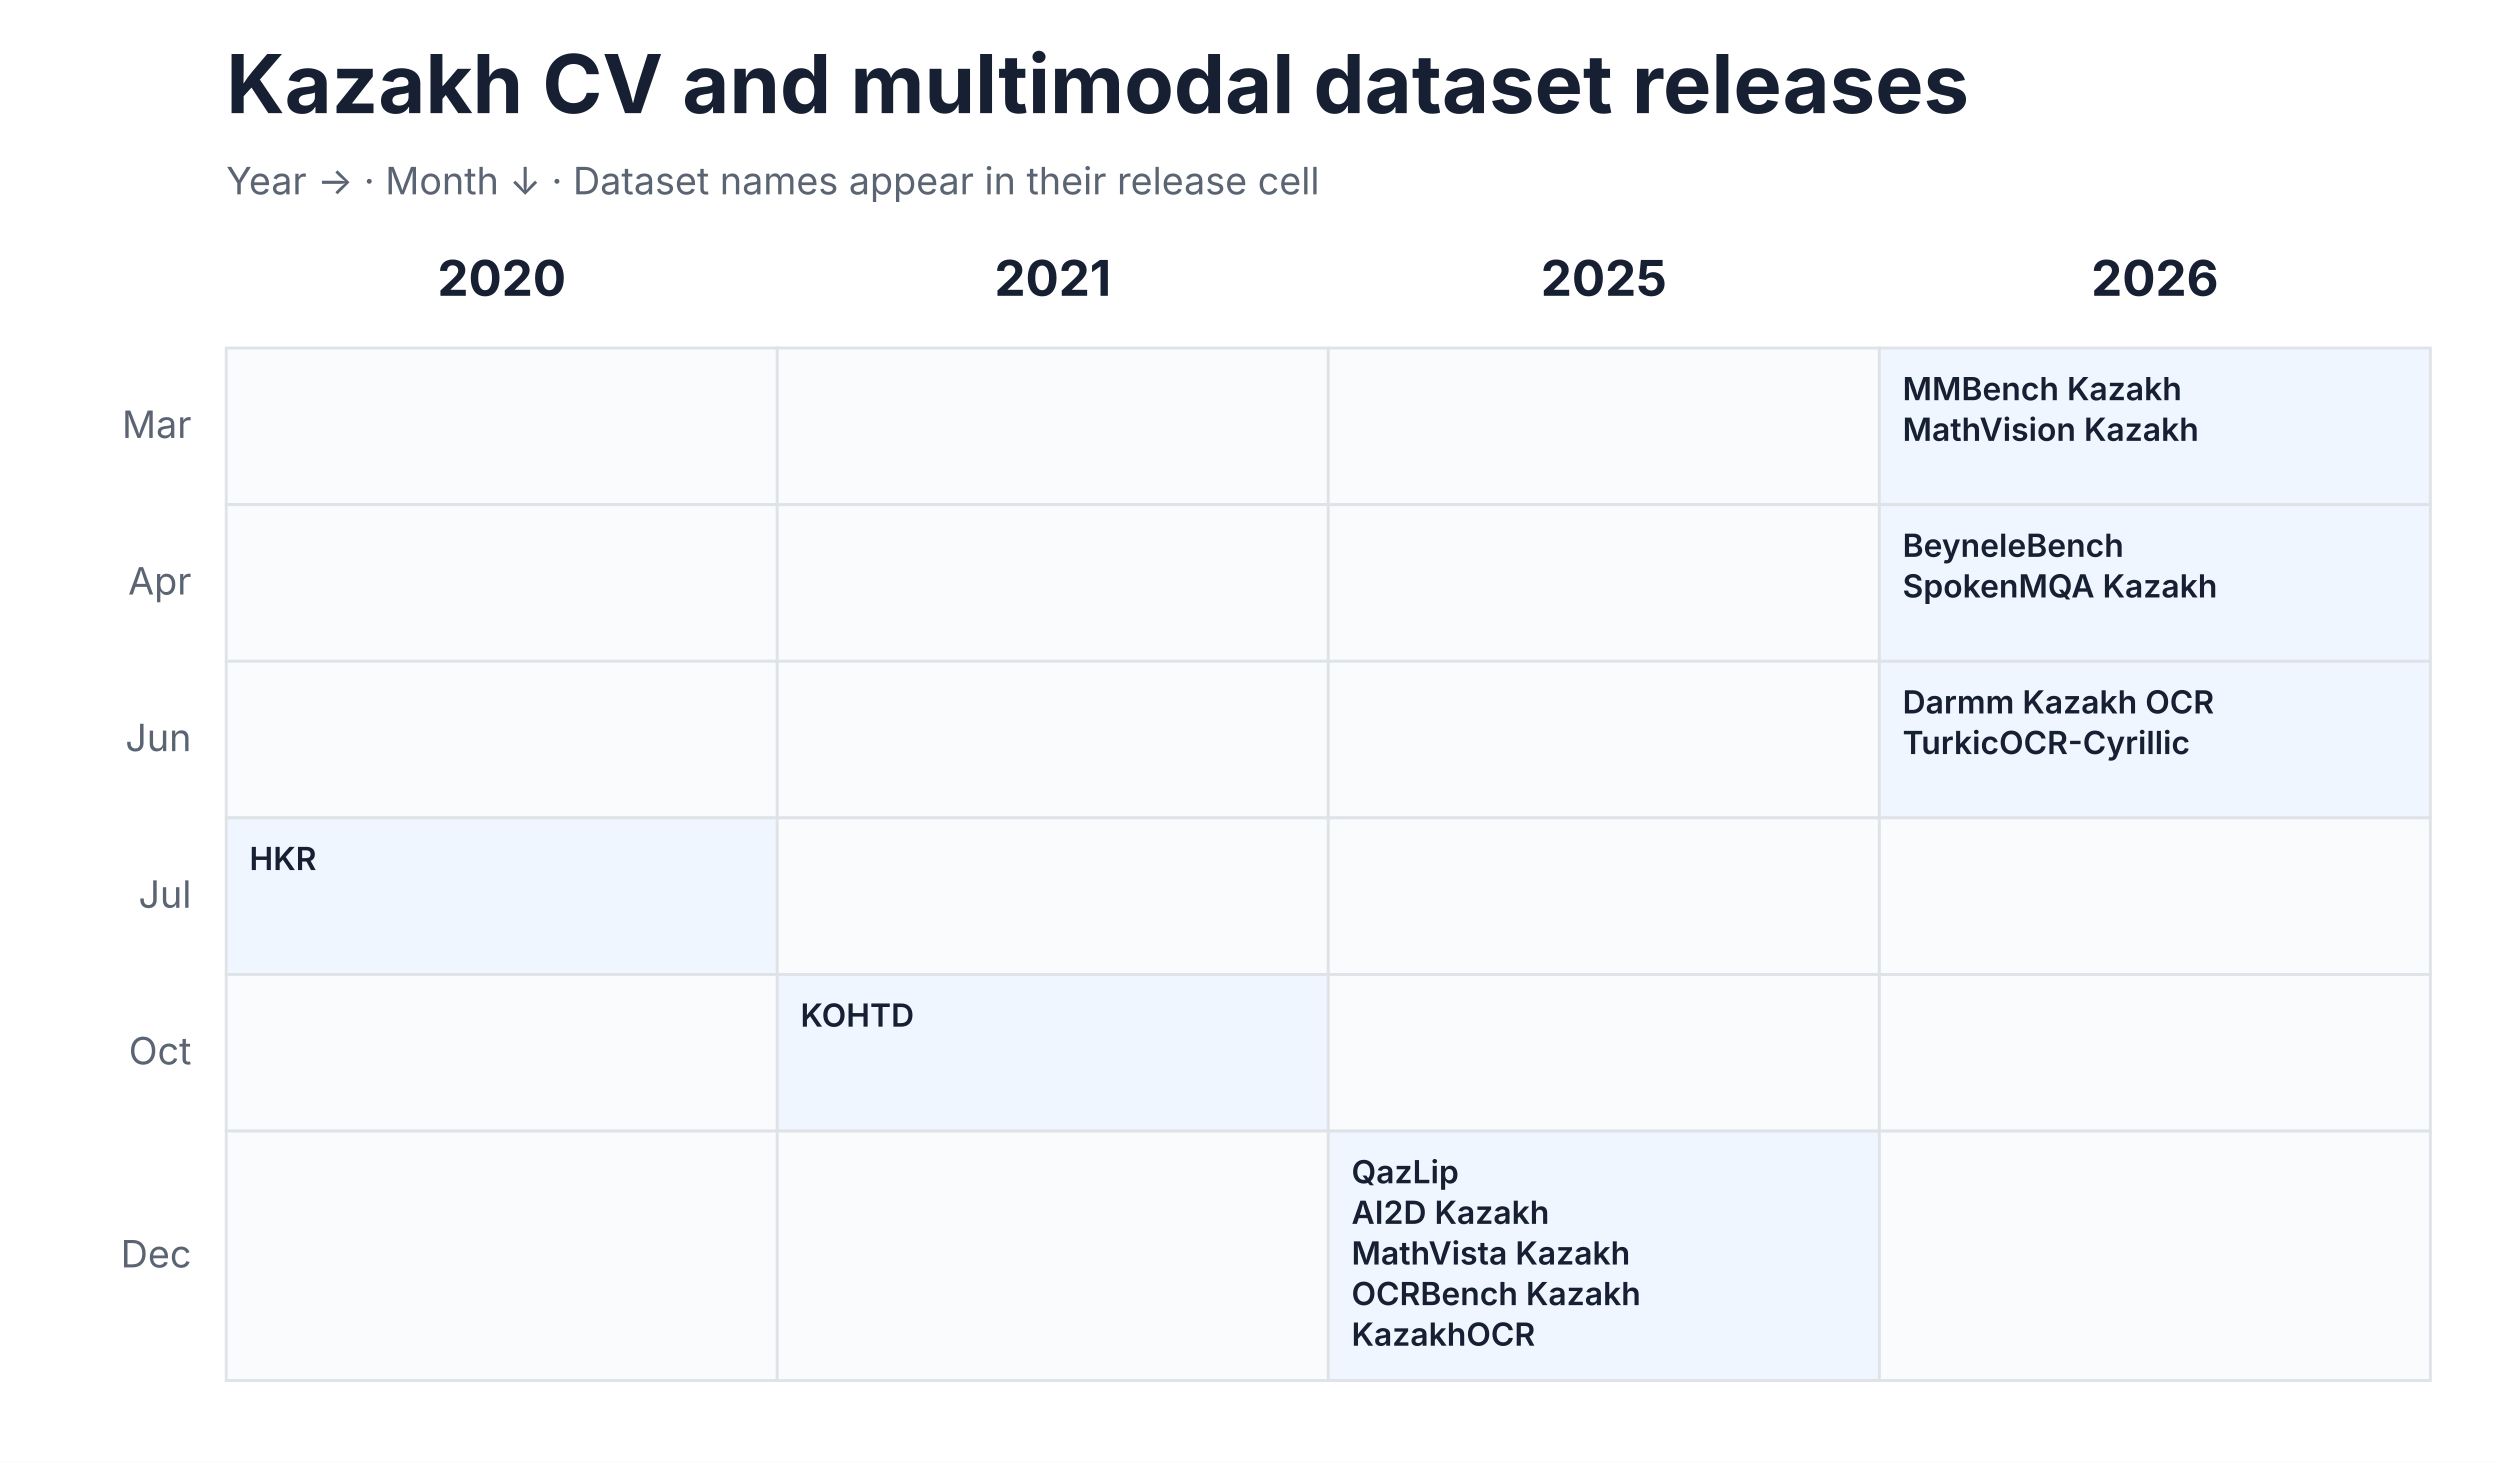
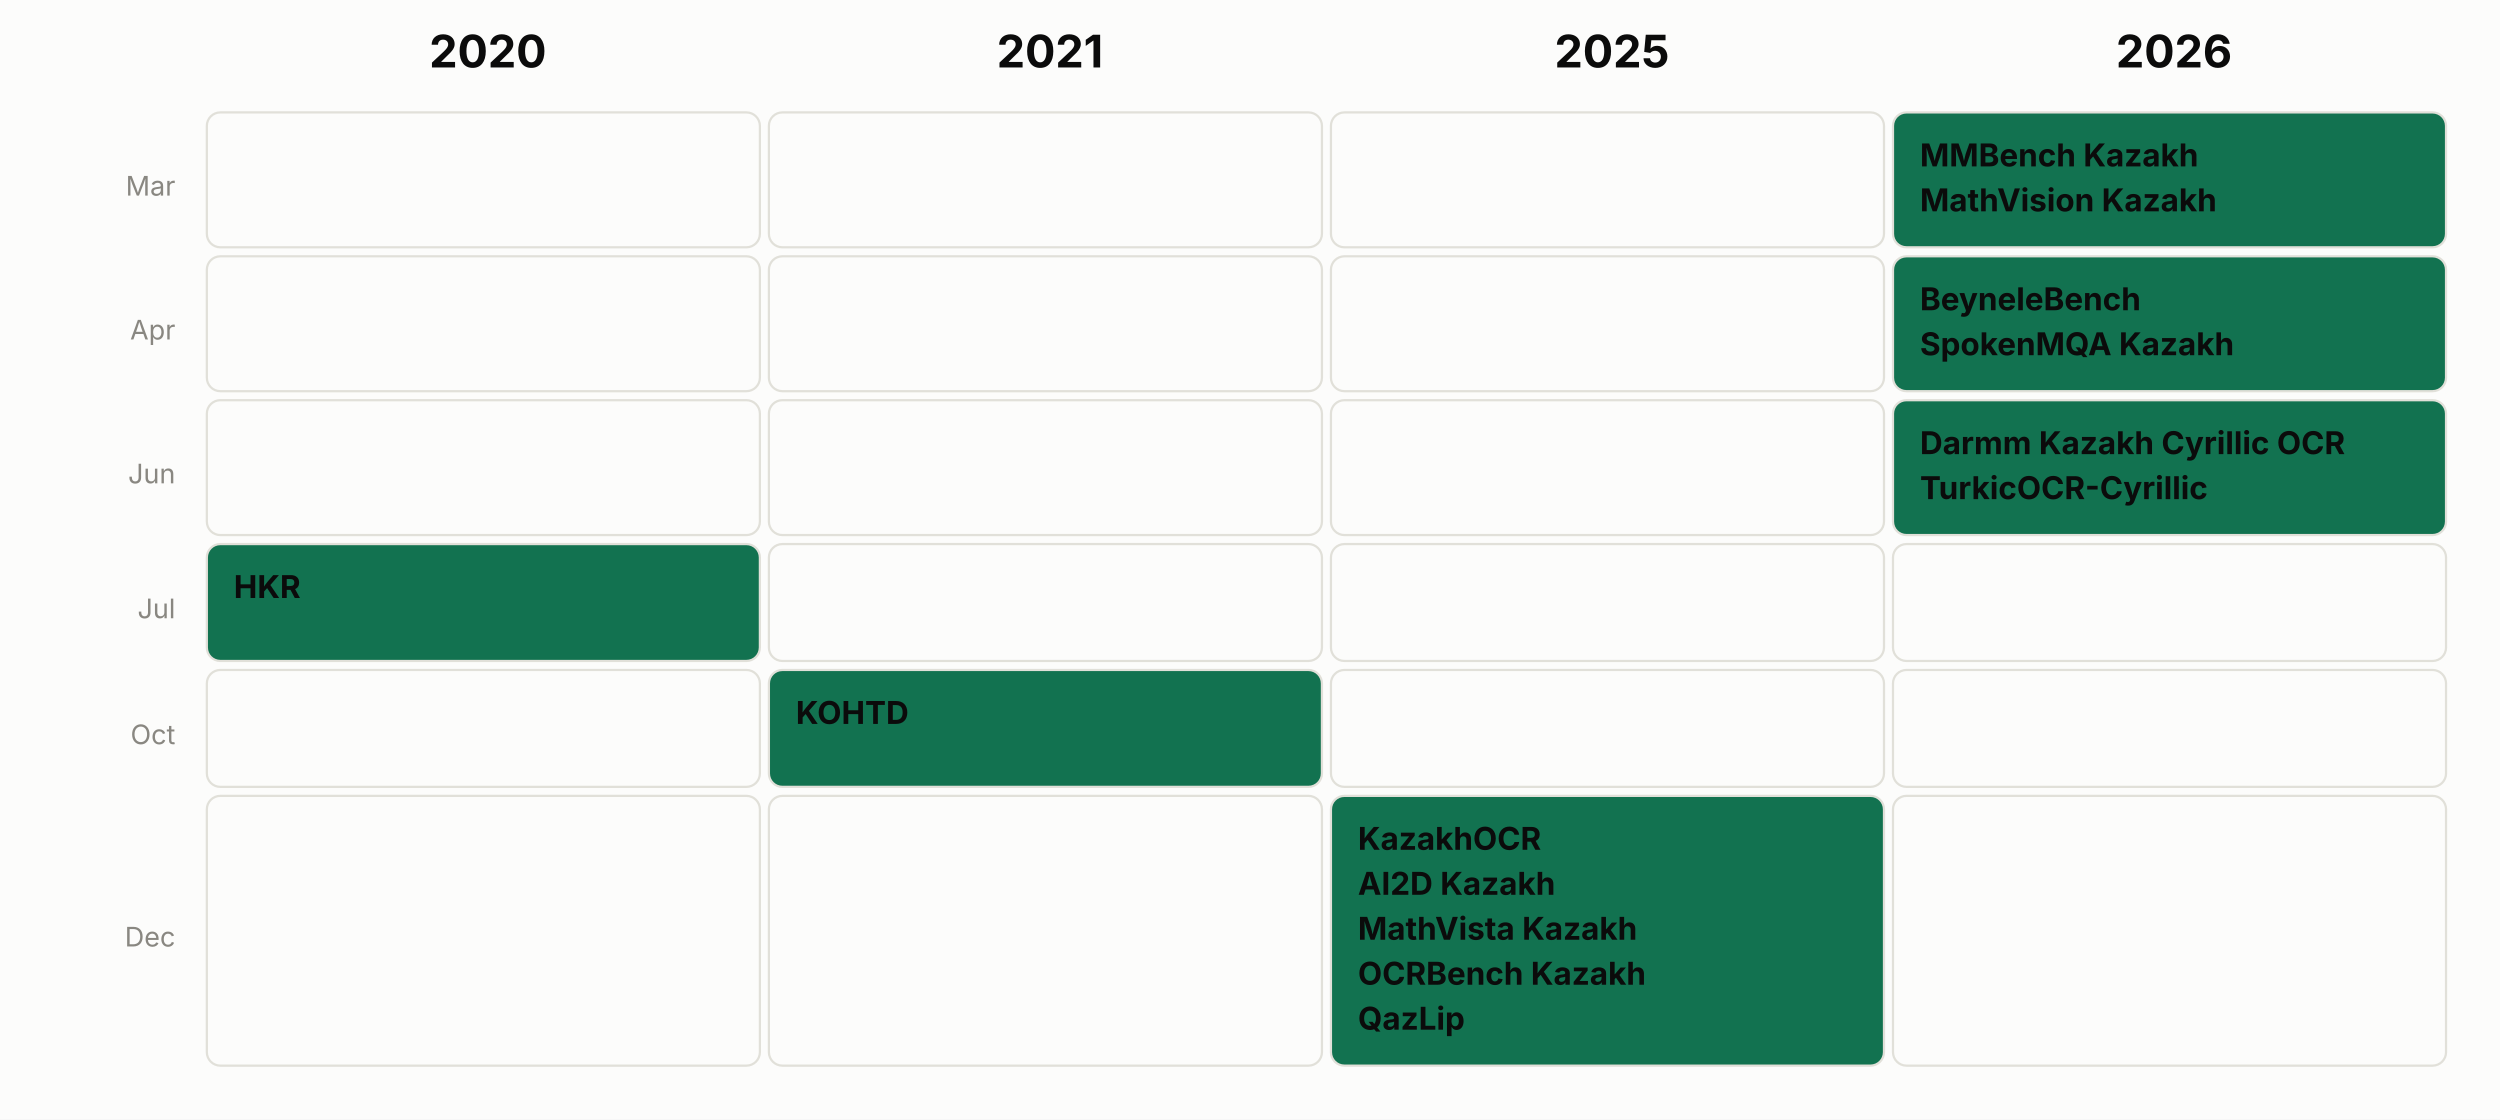
- <svg xmlns="http://www.w3.org/2000/svg" width="862" height="504" viewBox="0 0 862 504">
-   <rect width="862" height="504" fill="#fff" />
-   <style>text{font-family:Inter,Segoe UI,Arial,sans-serif;fill:#172033}.title{font-size:28px;font-weight:700}.year{font-size:17px;font-weight:700}.month{font-size:13px;fill:#5b6472}.name{font-size:11px;font-weight:600}.cell{stroke:#dfe3e8;stroke-width:1}.filled{fill:#eff6ff}.empty{fill:#fafbfc}</style>
-   <text x="78" y="39" class="title">Kazakh CV and multimodal dataset releases</text>
-   <text x="78" y="67" class="month">Year → · Month ↓ · Dataset names appear in their release cell</text>
-   <text x="173.0" y="102" text-anchor="middle" class="year">2020</text>
-   <rect x="78" y="120" width="190" height="54" class="cell empty" />
-   <rect x="78" y="174" width="190" height="54" class="cell empty" />
-   <rect x="78" y="228" width="190" height="54" class="cell empty" />
-   <rect x="78" y="282" width="190" height="54" class="cell filled" />
-   <text x="86" y="300" class="name">HKR</text>
-   <rect x="78" y="336" width="190" height="54" class="cell empty" />
-   <rect x="78" y="390" width="190" height="86" class="cell empty" />
-   <text x="363.0" y="102" text-anchor="middle" class="year">2021</text>
-   <rect x="268" y="120" width="190" height="54" class="cell empty" />
-   <rect x="268" y="174" width="190" height="54" class="cell empty" />
-   <rect x="268" y="228" width="190" height="54" class="cell empty" />
-   <rect x="268" y="282" width="190" height="54" class="cell empty" />
-   <rect x="268" y="336" width="190" height="54" class="cell filled" />
-   <text x="276" y="354" class="name">KOHTD</text>
-   <rect x="268" y="390" width="190" height="86" class="cell empty" />
-   <text x="553.0" y="102" text-anchor="middle" class="year">2025</text>
-   <rect x="458" y="120" width="190" height="54" class="cell empty" />
-   <rect x="458" y="174" width="190" height="54" class="cell empty" />
-   <rect x="458" y="228" width="190" height="54" class="cell empty" />
-   <rect x="458" y="282" width="190" height="54" class="cell empty" />
-   <rect x="458" y="336" width="190" height="54" class="cell empty" />
-   <rect x="458" y="390" width="190" height="86" class="cell filled" />
-   <text x="466" y="408" class="name">QazLip</text>
-   <text x="466" y="422" class="name">AI2D Kazakh</text>
-   <text x="466" y="436" class="name">MathVista Kazakh</text>
-   <text x="466" y="450" class="name">OCRBench Kazakh</text>
-   <text x="466" y="464" class="name">KazakhOCR</text>
-   <text x="743.0" y="102" text-anchor="middle" class="year">2026</text>
-   <rect x="648" y="120" width="190" height="54" class="cell filled" />
-   <text x="656" y="138" class="name">MMBench Kazakh</text>
-   <text x="656" y="152" class="name">MathVision Kazakh</text>
-   <rect x="648" y="174" width="190" height="54" class="cell filled" />
-   <text x="656" y="192" class="name">BeyneleBench</text>
-   <text x="656" y="206" class="name">SpokenMQA Kazakh</text>
-   <rect x="648" y="228" width="190" height="54" class="cell filled" />
-   <text x="656" y="246" class="name">Darmm Kazakh OCR</text>
-   <text x="656" y="260" class="name">TurkicOCR-Cyrillic</text>
-   <rect x="648" y="282" width="190" height="54" class="cell empty" />
-   <rect x="648" y="336" width="190" height="54" class="cell empty" />
-   <rect x="648" y="390" width="190" height="86" class="cell empty" />
-   <text x="66" y="151.0" text-anchor="end" class="month">Mar</text>
-   <text x="66" y="205.0" text-anchor="end" class="month">Apr</text>
-   <text x="66" y="259.0" text-anchor="end" class="month">Jun</text>
-   <text x="66" y="313.0" text-anchor="end" class="month">Jul</text>
-   <text x="66" y="367.0" text-anchor="end" class="month">Oct</text>
-   <text x="66" y="437.0" text-anchor="end" class="month">Dec</text>
+ <svg xmlns="http://www.w3.org/2000/svg" width="1112" height="498" viewBox="0 0 1112 498">
+   <rect width="1112" height="498" fill="#fcfcfb" />
+   <style>text{font-family:"Segoe UI",Inter,Arial,sans-serif;fill:#0b0b0b}.title{font-size:22px;font-weight:700}.sub{font-size:12px;fill:#52514e}.muted{font-size:11px;fill:#898781}.stat-label{font-size:12px;fill:#52514e;font-weight:600}.stat-value{font-size:28px;font-weight:700}.axis{font-size:12px;fill:#898781}.grid{stroke:#e1e0d9;stroke-width:1}.legend{font-size:12px;fill:#52514e}.name{font-size:14px;font-weight:700}.year{font-size:20px;font-weight:700}</style>
+   <text x="217.0" y="30" text-anchor="middle" class="year">2020</text>
+   <rect x="92" y="50" width="246" height="60" rx="6" fill="#fcfcfb" stroke="#e1e0d9" stroke-width="1" />
+   <rect x="92" y="114" width="246" height="60" rx="6" fill="#fcfcfb" stroke="#e1e0d9" stroke-width="1" />
+   <rect x="92" y="178" width="246" height="60" rx="6" fill="#fcfcfb" stroke="#e1e0d9" stroke-width="1" />
+   <rect x="92" y="242" width="246" height="52" rx="6" fill="#127250" stroke="#e1e0d9" stroke-width="1" />
+   <text x="104" y="266" class="name" fill="#ffffff">HKR</text>
+   <rect x="92" y="298" width="246" height="52" rx="6" fill="#fcfcfb" stroke="#e1e0d9" stroke-width="1" />
+   <rect x="92" y="354" width="246" height="120" rx="6" fill="#fcfcfb" stroke="#e1e0d9" stroke-width="1" />
+   <text x="467.0" y="30" text-anchor="middle" class="year">2021</text>
+   <rect x="342" y="50" width="246" height="60" rx="6" fill="#fcfcfb" stroke="#e1e0d9" stroke-width="1" />
+   <rect x="342" y="114" width="246" height="60" rx="6" fill="#fcfcfb" stroke="#e1e0d9" stroke-width="1" />
+   <rect x="342" y="178" width="246" height="60" rx="6" fill="#fcfcfb" stroke="#e1e0d9" stroke-width="1" />
+   <rect x="342" y="242" width="246" height="52" rx="6" fill="#fcfcfb" stroke="#e1e0d9" stroke-width="1" />
+   <rect x="342" y="298" width="246" height="52" rx="6" fill="#127250" stroke="#e1e0d9" stroke-width="1" />
+   <text x="354" y="322" class="name" fill="#ffffff">KOHTD</text>
+   <rect x="342" y="354" width="246" height="120" rx="6" fill="#fcfcfb" stroke="#e1e0d9" stroke-width="1" />
+   <text x="717.0" y="30" text-anchor="middle" class="year">2025</text>
+   <rect x="592" y="50" width="246" height="60" rx="6" fill="#fcfcfb" stroke="#e1e0d9" stroke-width="1" />
+   <rect x="592" y="114" width="246" height="60" rx="6" fill="#fcfcfb" stroke="#e1e0d9" stroke-width="1" />
+   <rect x="592" y="178" width="246" height="60" rx="6" fill="#fcfcfb" stroke="#e1e0d9" stroke-width="1" />
+   <rect x="592" y="242" width="246" height="52" rx="6" fill="#fcfcfb" stroke="#e1e0d9" stroke-width="1" />
+   <rect x="592" y="298" width="246" height="52" rx="6" fill="#fcfcfb" stroke="#e1e0d9" stroke-width="1" />
+   <rect x="592" y="354" width="246" height="120" rx="6" fill="#127250" stroke="#e1e0d9" stroke-width="1" />
+   <text x="604" y="378" class="name" fill="#ffffff">KazakhOCR</text>
+   <text x="604" y="398" class="name" fill="#ffffff">AI2D Kazakh</text>
+   <text x="604" y="418" class="name" fill="#ffffff">MathVista Kazakh</text>
+   <text x="604" y="438" class="name" fill="#ffffff">OCRBench Kazakh</text>
+   <text x="604" y="458" class="name" fill="#ffffff">QazLip</text>
+   <text x="967.0" y="30" text-anchor="middle" class="year">2026</text>
+   <rect x="842" y="50" width="246" height="60" rx="6" fill="#127250" stroke="#e1e0d9" stroke-width="1" />
+   <text x="854" y="74" class="name" fill="#ffffff">MMBench Kazakh</text>
+   <text x="854" y="94" class="name" fill="#ffffff">MathVision Kazakh</text>
+   <rect x="842" y="114" width="246" height="60" rx="6" fill="#127250" stroke="#e1e0d9" stroke-width="1" />
+   <text x="854" y="138" class="name" fill="#ffffff">BeyneleBench</text>
+   <text x="854" y="158" class="name" fill="#ffffff">SpokenMQA Kazakh</text>
+   <rect x="842" y="178" width="246" height="60" rx="6" fill="#127250" stroke="#e1e0d9" stroke-width="1" />
+   <text x="854" y="202" class="name" fill="#ffffff">Darmm Kazakh Cyrillic OCR</text>
+   <text x="854" y="222" class="name" fill="#ffffff">TurkicOCR-Cyrillic</text>
+   <rect x="842" y="242" width="246" height="52" rx="6" fill="#fcfcfb" stroke="#e1e0d9" stroke-width="1" />
+   <rect x="842" y="298" width="246" height="52" rx="6" fill="#fcfcfb" stroke="#e1e0d9" stroke-width="1" />
+   <rect x="842" y="354" width="246" height="120" rx="6" fill="#fcfcfb" stroke="#e1e0d9" stroke-width="1" />
+   <text x="78" y="87.0" text-anchor="end" class="axis">Mar</text>
+   <text x="78" y="151.0" text-anchor="end" class="axis">Apr</text>
+   <text x="78" y="215.0" text-anchor="end" class="axis">Jun</text>
+   <text x="78" y="275.0" text-anchor="end" class="axis">Jul</text>
+   <text x="78" y="331.0" text-anchor="end" class="axis">Oct</text>
+   <text x="78" y="421.0" text-anchor="end" class="axis">Dec</text>
</svg>
